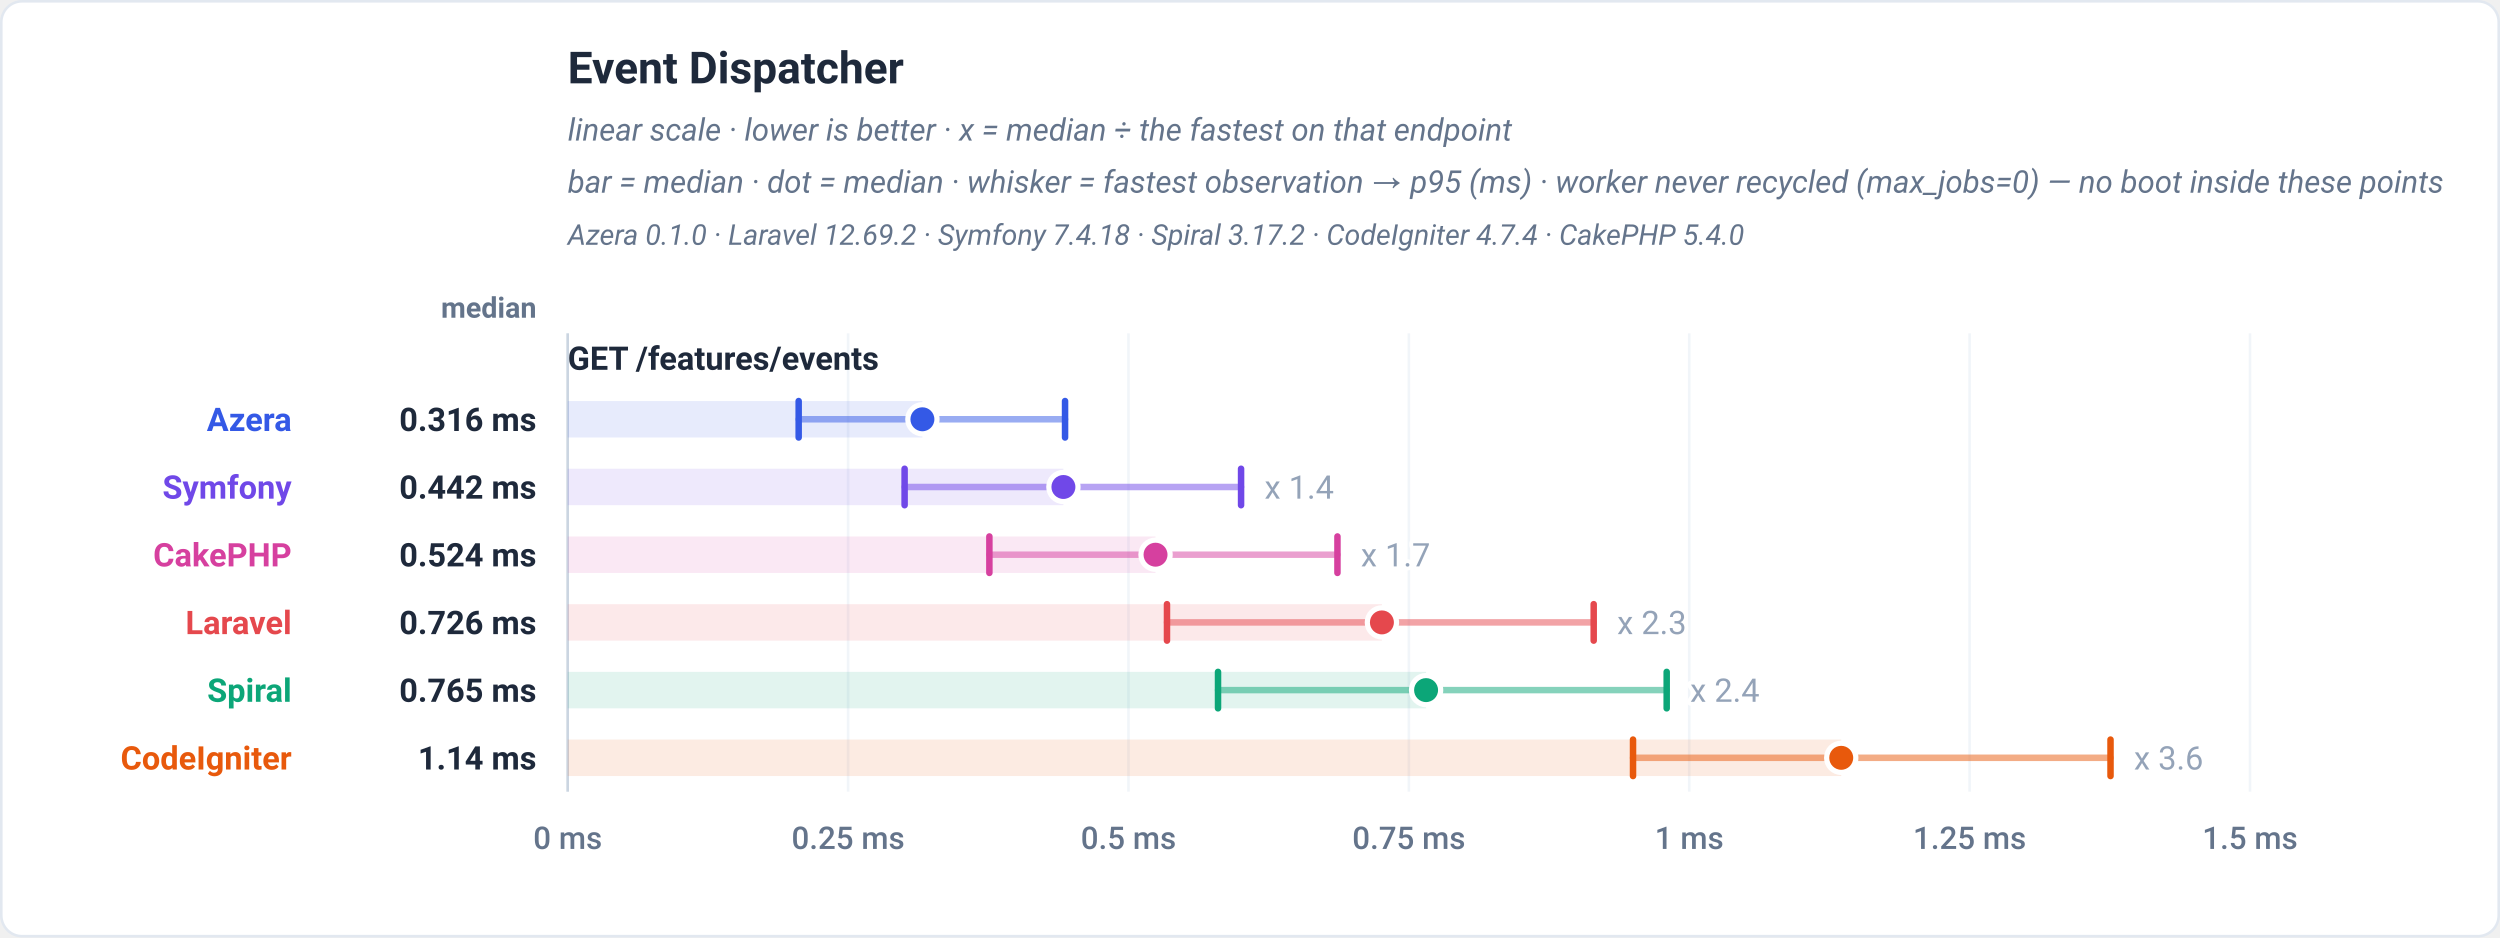
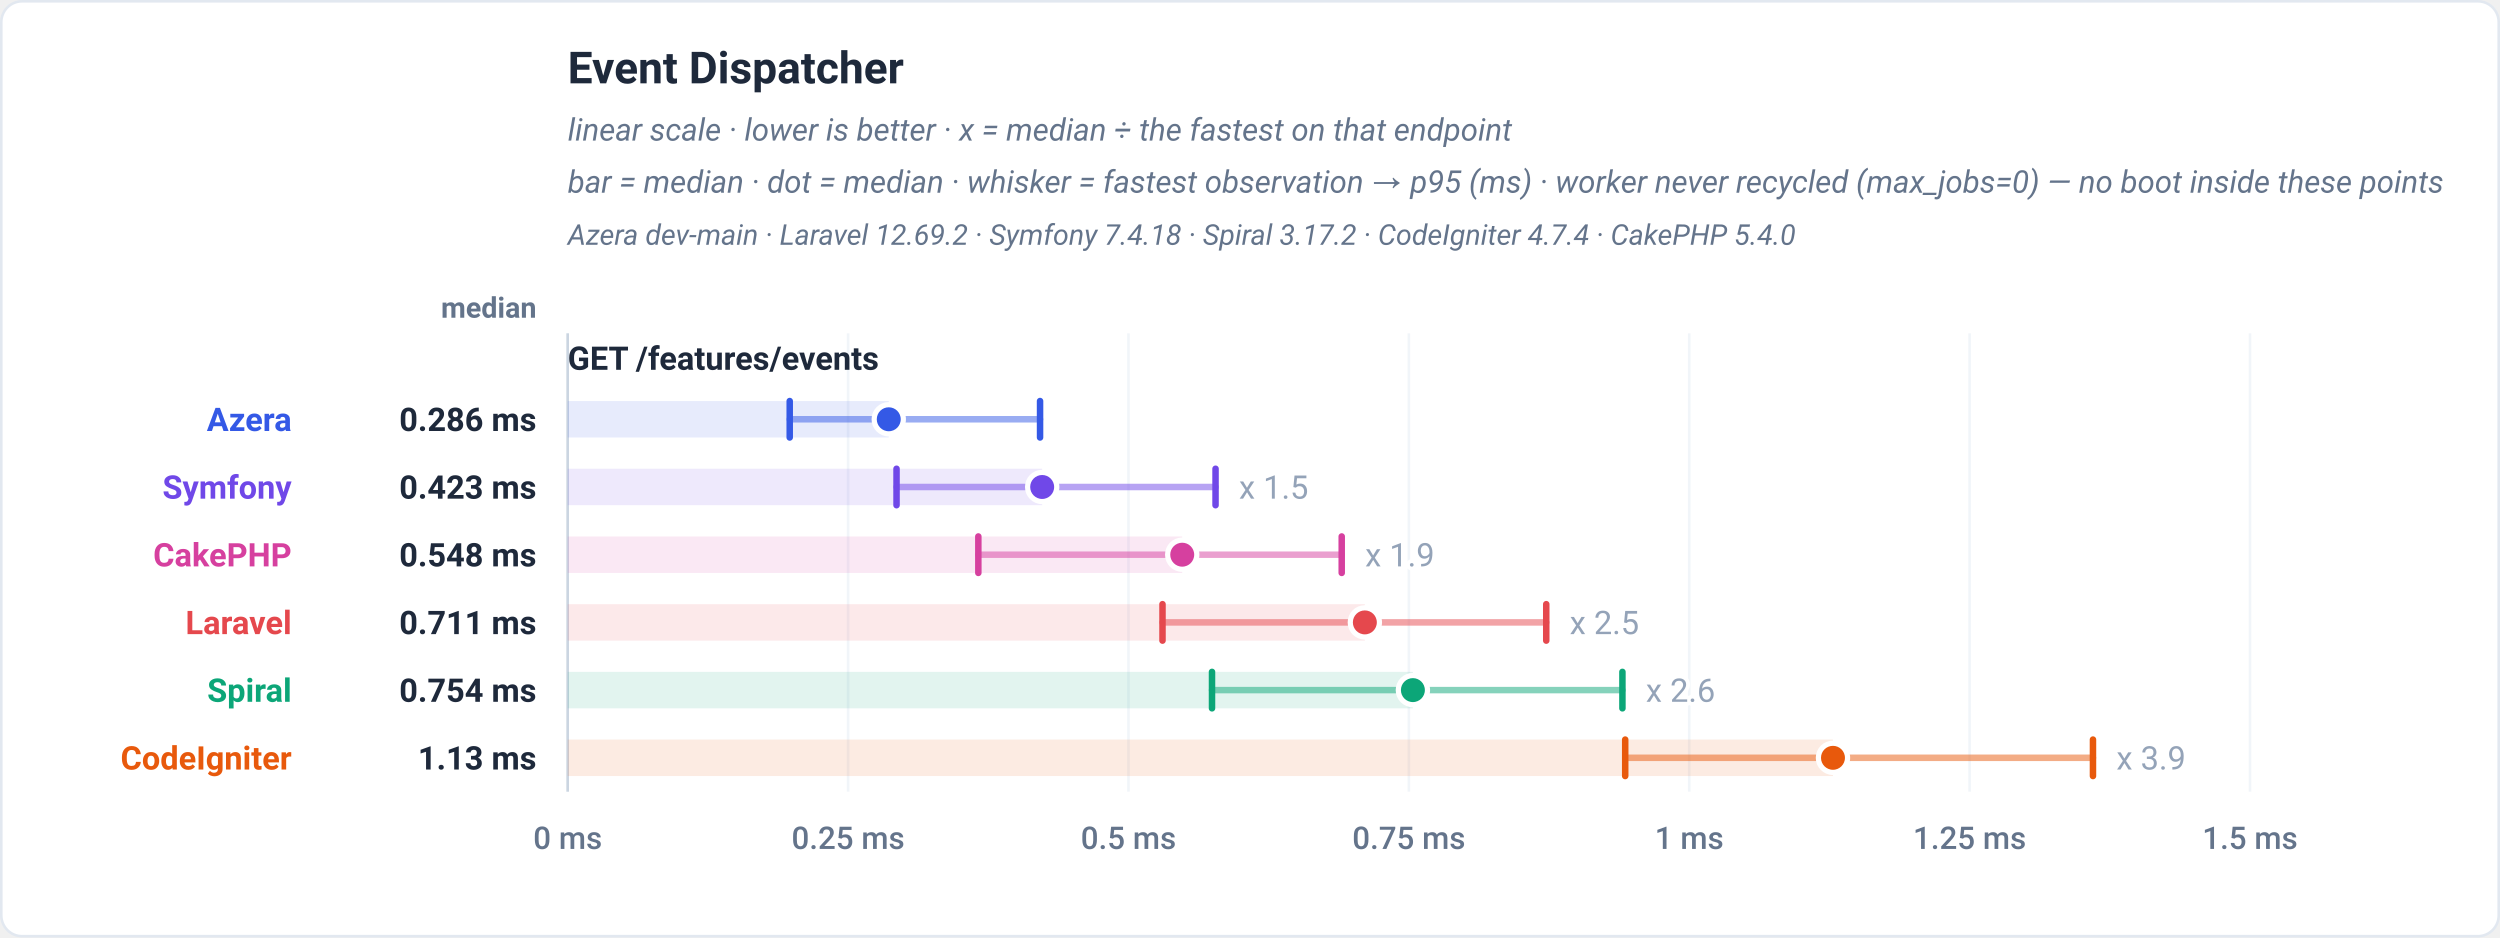
<svg xmlns="http://www.w3.org/2000/svg" viewBox="0 0 960 360" width="960" height="360" role="img" font-family="-apple-system,BlinkMacSystemFont,'Segoe UI',Roboto,Helvetica,Arial,sans-serif">
  <rect x="0.5" y="0.5" width="959" height="359" rx="8" fill="#ffffff" stroke="#e2e8f0" />
  <text x="218" y="32" font-family="-apple-system,BlinkMacSystemFont,'Segoe UI',Roboto,Helvetica,Arial,sans-serif" font-size="17" font-weight="700" fill="#1e293b" text-anchor="start">Event Dispatcher</text>
  <text x="218" y="54" font-family="-apple-system,BlinkMacSystemFont,'Segoe UI',Roboto,Helvetica,Arial,sans-serif" font-size="12" font-weight="400" fill="#64748b" text-anchor="start" font-style="italic">linear scale · lower is better · x = median ÷ the fastest on that endpoint</text>
  <text x="218" y="74" font-family="-apple-system,BlinkMacSystemFont,'Segoe UI',Roboto,Helvetica,Arial,sans-serif" font-size="12" font-weight="400" fill="#64748b" text-anchor="start" font-style="italic">bar = median · dot = median · whisker = fastest observation → p95 (ms) · worker never recycled (max_jobs=0) — no boot inside these points</text>
-   <text x="218" y="94" font-family="-apple-system,BlinkMacSystemFont,'Segoe UI',Roboto,Helvetica,Arial,sans-serif" font-size="11" font-weight="400" fill="#64748b" text-anchor="start" font-style="italic">Azera 0.1.0 · Laravel 12.69.2 · Symfony 7.4.18 · Spiral 3.17.2 · CodeIgniter 4.7.4 · CakePHP 5.4.0</text>
+   <text x="218" y="94" font-family="-apple-system,BlinkMacSystemFont,'Segoe UI',Roboto,Helvetica,Arial,sans-serif" font-size="11" font-weight="400" fill="#64748b" text-anchor="start" font-style="italic">Azera dev-main · Laravel 12.69.2 · Symfony 7.4.18 · Spiral 3.17.2 · CodeIgniter 4.7.4 · CakePHP 5.4.0</text>
  <text x="206" y="122" font-family="-apple-system,BlinkMacSystemFont,'Segoe UI',Roboto,Helvetica,Arial,sans-serif" font-size="11" font-weight="600" fill="#64748b" text-anchor="end">median</text>
  <line x1="218" y1="128" x2="218" y2="304" stroke="#f1f5f9" stroke-width="1" />
  <text x="218" y="326" font-family="-apple-system,BlinkMacSystemFont,'Segoe UI',Roboto,Helvetica,Arial,sans-serif" font-size="12" font-weight="500" fill="#64748b" text-anchor="middle">0 ms</text>
  <line x1="325.67" y1="128" x2="325.67" y2="304" stroke="#f1f5f9" stroke-width="1" />
  <text x="325.67" y="326" font-family="-apple-system,BlinkMacSystemFont,'Segoe UI',Roboto,Helvetica,Arial,sans-serif" font-size="12" font-weight="500" fill="#64748b" text-anchor="middle">0.25 ms</text>
  <line x1="433.33" y1="128" x2="433.33" y2="304" stroke="#f1f5f9" stroke-width="1" />
  <text x="433.33" y="326" font-family="-apple-system,BlinkMacSystemFont,'Segoe UI',Roboto,Helvetica,Arial,sans-serif" font-size="12" font-weight="500" fill="#64748b" text-anchor="middle">0.5 ms</text>
  <line x1="541" y1="128" x2="541" y2="304" stroke="#f1f5f9" stroke-width="1" />
  <text x="541" y="326" font-family="-apple-system,BlinkMacSystemFont,'Segoe UI',Roboto,Helvetica,Arial,sans-serif" font-size="12" font-weight="500" fill="#64748b" text-anchor="middle">0.75 ms</text>
  <line x1="648.67" y1="128" x2="648.67" y2="304" stroke="#f1f5f9" stroke-width="1" />
  <text x="648.67" y="326" font-family="-apple-system,BlinkMacSystemFont,'Segoe UI',Roboto,Helvetica,Arial,sans-serif" font-size="12" font-weight="500" fill="#64748b" text-anchor="middle">1 ms</text>
  <line x1="756.33" y1="128" x2="756.33" y2="304" stroke="#f1f5f9" stroke-width="1" />
  <text x="756.33" y="326" font-family="-apple-system,BlinkMacSystemFont,'Segoe UI',Roboto,Helvetica,Arial,sans-serif" font-size="12" font-weight="500" fill="#64748b" text-anchor="middle">1.25 ms</text>
  <line x1="864" y1="128" x2="864" y2="304" stroke="#f1f5f9" stroke-width="1" />
  <text x="864" y="326" font-family="-apple-system,BlinkMacSystemFont,'Segoe UI',Roboto,Helvetica,Arial,sans-serif" font-size="12" font-weight="500" fill="#64748b" text-anchor="middle">1.5 ms</text>
  <line x1="218" y1="128" x2="218" y2="304" stroke="#cbd5e1" stroke-width="1" />
  <text x="218" y="142" font-family="-apple-system,BlinkMacSystemFont,'Segoe UI',Roboto,Helvetica,Arial,sans-serif" font-size="12.5" font-weight="700" fill="#1e293b" text-anchor="start">GET /features/events</text>
-   <rect x="218" y="154" width="136.2" height="14" fill="#3459e6" fill-opacity="0.12" />
-   <line x1="306.69" y1="161" x2="408.98" y2="161" stroke="#3459e6" stroke-width="2.5" stroke-linecap="round" opacity="0.5" />
-   <line x1="306.69" y1="154" x2="306.69" y2="168" stroke="#3459e6" stroke-width="2.5" stroke-linecap="round" />
-   <line x1="408.98" y1="154" x2="408.98" y2="168" stroke="#3459e6" stroke-width="2.5" stroke-linecap="round" />
-   <circle cx="354.2" cy="161" r="5.6" fill="#3459e6" stroke="#ffffff" stroke-width="2" />
+   <rect x="218" y="154" width="123.28" height="14" fill="#3459e6" fill-opacity="0.12" />
+   <line x1="303.25" y1="161" x2="399.38" y2="161" stroke="#3459e6" stroke-width="2.5" stroke-linecap="round" opacity="0.5" />
+   <line x1="303.25" y1="154" x2="303.25" y2="168" stroke="#3459e6" stroke-width="2.5" stroke-linecap="round" />
+   <line x1="399.38" y1="154" x2="399.38" y2="168" stroke="#3459e6" stroke-width="2.5" stroke-linecap="round" />
+   <circle cx="341.28" cy="161" r="5.6" fill="#3459e6" stroke="#ffffff" stroke-width="2" />
  <text x="112" y="165.5" font-family="-apple-system,BlinkMacSystemFont,'Segoe UI',Roboto,Helvetica,Arial,sans-serif" font-size="12.5" font-weight="700" fill="#3459e6" text-anchor="end">Azera</text>
-   <text x="206" y="165.5" font-family="-apple-system,BlinkMacSystemFont,'Segoe UI',Roboto,Helvetica,Arial,sans-serif" font-size="12.5" font-weight="700" fill="#1e293b" text-anchor="end">0.316 ms</text>
-   <rect x="218" y="180" width="190.35" height="14" fill="#7048e8" fill-opacity="0.12" />
-   <line x1="347.37" y1="187" x2="476.57" y2="187" stroke="#7048e8" stroke-width="2.5" stroke-linecap="round" opacity="0.5" />
-   <line x1="347.37" y1="180" x2="347.37" y2="194" stroke="#7048e8" stroke-width="2.5" stroke-linecap="round" />
-   <line x1="476.57" y1="180" x2="476.57" y2="194" stroke="#7048e8" stroke-width="2.5" stroke-linecap="round" />
-   <circle cx="408.35" cy="187" r="5.6" fill="#7048e8" stroke="#ffffff" stroke-width="2" />
-   <text x="485.57" y="191.5" font-family="-apple-system,BlinkMacSystemFont,'Segoe UI',Roboto,Helvetica,Arial,sans-serif" font-size="12.5" font-weight="400" fill="#94a3b8" text-anchor="start" stroke="#ffffff" stroke-width="3" paint-order="stroke" stroke-linejoin="round">x 1.4</text>
+   <text x="206" y="165.5" font-family="-apple-system,BlinkMacSystemFont,'Segoe UI',Roboto,Helvetica,Arial,sans-serif" font-size="12.5" font-weight="700" fill="#1e293b" text-anchor="end">0.286 ms</text>
+   <rect x="218" y="180" width="182.19" height="14" fill="#7048e8" fill-opacity="0.12" />
+   <line x1="344.27" y1="187" x2="466.77" y2="187" stroke="#7048e8" stroke-width="2.5" stroke-linecap="round" opacity="0.5" />
+   <line x1="344.27" y1="180" x2="344.27" y2="194" stroke="#7048e8" stroke-width="2.5" stroke-linecap="round" />
+   <line x1="466.77" y1="180" x2="466.77" y2="194" stroke="#7048e8" stroke-width="2.5" stroke-linecap="round" />
+   <circle cx="400.19" cy="187" r="5.6" fill="#7048e8" stroke="#ffffff" stroke-width="2" />
+   <text x="475.77" y="191.5" font-family="-apple-system,BlinkMacSystemFont,'Segoe UI',Roboto,Helvetica,Arial,sans-serif" font-size="12.5" font-weight="400" fill="#94a3b8" text-anchor="start" stroke="#ffffff" stroke-width="3" paint-order="stroke" stroke-linejoin="round">x 1.5</text>
  <text x="112" y="191.5" font-family="-apple-system,BlinkMacSystemFont,'Segoe UI',Roboto,Helvetica,Arial,sans-serif" font-size="12.5" font-weight="700" fill="#7048e8" text-anchor="end">Symfony</text>
-   <text x="206" y="191.5" font-family="-apple-system,BlinkMacSystemFont,'Segoe UI',Roboto,Helvetica,Arial,sans-serif" font-size="12.5" font-weight="700" fill="#1e293b" text-anchor="end">0.442 ms</text>
-   <rect x="218" y="206" width="225.72" height="14" fill="#d6409f" fill-opacity="0.12" />
-   <line x1="379.92" y1="213" x2="513.58" y2="213" stroke="#d6409f" stroke-width="2.5" stroke-linecap="round" opacity="0.5" />
-   <line x1="379.92" y1="206" x2="379.92" y2="220" stroke="#d6409f" stroke-width="2.5" stroke-linecap="round" />
-   <line x1="513.58" y1="206" x2="513.58" y2="220" stroke="#d6409f" stroke-width="2.5" stroke-linecap="round" />
-   <circle cx="443.72" cy="213" r="5.6" fill="#d6409f" stroke="#ffffff" stroke-width="2" />
-   <text x="522.58" y="217.5" font-family="-apple-system,BlinkMacSystemFont,'Segoe UI',Roboto,Helvetica,Arial,sans-serif" font-size="12.5" font-weight="400" fill="#94a3b8" text-anchor="start" stroke="#ffffff" stroke-width="3" paint-order="stroke" stroke-linejoin="round">x 1.7</text>
+   <text x="206" y="191.5" font-family="-apple-system,BlinkMacSystemFont,'Segoe UI',Roboto,Helvetica,Arial,sans-serif" font-size="12.5" font-weight="700" fill="#1e293b" text-anchor="end">0.423 ms</text>
+   <rect x="218" y="206" width="235.97" height="14" fill="#d6409f" fill-opacity="0.12" />
+   <line x1="375.68" y1="213" x2="515.22" y2="213" stroke="#d6409f" stroke-width="2.5" stroke-linecap="round" opacity="0.5" />
+   <line x1="375.68" y1="206" x2="375.68" y2="220" stroke="#d6409f" stroke-width="2.5" stroke-linecap="round" />
+   <line x1="515.22" y1="206" x2="515.22" y2="220" stroke="#d6409f" stroke-width="2.5" stroke-linecap="round" />
+   <circle cx="453.97" cy="213" r="5.6" fill="#d6409f" stroke="#ffffff" stroke-width="2" />
+   <text x="524.22" y="217.5" font-family="-apple-system,BlinkMacSystemFont,'Segoe UI',Roboto,Helvetica,Arial,sans-serif" font-size="12.5" font-weight="400" fill="#94a3b8" text-anchor="start" stroke="#ffffff" stroke-width="3" paint-order="stroke" stroke-linejoin="round">x 1.9</text>
  <text x="112" y="217.5" font-family="-apple-system,BlinkMacSystemFont,'Segoe UI',Roboto,Helvetica,Arial,sans-serif" font-size="12.5" font-weight="700" fill="#d6409f" text-anchor="end">CakePHP</text>
-   <text x="206" y="217.5" font-family="-apple-system,BlinkMacSystemFont,'Segoe UI',Roboto,Helvetica,Arial,sans-serif" font-size="12.5" font-weight="700" fill="#1e293b" text-anchor="end">0.524 ms</text>
-   <rect x="218" y="232" width="312.65" height="14" fill="#e5484d" fill-opacity="0.12" />
-   <line x1="448.12" y1="239" x2="611.98" y2="239" stroke="#e5484d" stroke-width="2.5" stroke-linecap="round" opacity="0.5" />
-   <line x1="448.12" y1="232" x2="448.12" y2="246" stroke="#e5484d" stroke-width="2.5" stroke-linecap="round" />
-   <line x1="611.98" y1="232" x2="611.98" y2="246" stroke="#e5484d" stroke-width="2.5" stroke-linecap="round" />
-   <circle cx="530.65" cy="239" r="5.6" fill="#e5484d" stroke="#ffffff" stroke-width="2" />
-   <text x="620.98" y="243.5" font-family="-apple-system,BlinkMacSystemFont,'Segoe UI',Roboto,Helvetica,Arial,sans-serif" font-size="12.5" font-weight="400" fill="#94a3b8" text-anchor="start" stroke="#ffffff" stroke-width="3" paint-order="stroke" stroke-linejoin="round">x 2.3</text>
+   <text x="206" y="217.5" font-family="-apple-system,BlinkMacSystemFont,'Segoe UI',Roboto,Helvetica,Arial,sans-serif" font-size="12.5" font-weight="700" fill="#1e293b" text-anchor="end">0.548 ms</text>
+   <rect x="218" y="232" width="306.1" height="14" fill="#e5484d" fill-opacity="0.12" />
+   <line x1="446.4" y1="239" x2="593.76" y2="239" stroke="#e5484d" stroke-width="2.5" stroke-linecap="round" opacity="0.5" />
+   <line x1="446.4" y1="232" x2="446.4" y2="246" stroke="#e5484d" stroke-width="2.5" stroke-linecap="round" />
+   <line x1="593.76" y1="232" x2="593.76" y2="246" stroke="#e5484d" stroke-width="2.5" stroke-linecap="round" />
+   <circle cx="524.1" cy="239" r="5.6" fill="#e5484d" stroke="#ffffff" stroke-width="2" />
+   <text x="602.76" y="243.5" font-family="-apple-system,BlinkMacSystemFont,'Segoe UI',Roboto,Helvetica,Arial,sans-serif" font-size="12.5" font-weight="400" fill="#94a3b8" text-anchor="start" stroke="#ffffff" stroke-width="3" paint-order="stroke" stroke-linejoin="round">x 2.5</text>
  <text x="112" y="243.5" font-family="-apple-system,BlinkMacSystemFont,'Segoe UI',Roboto,Helvetica,Arial,sans-serif" font-size="12.5" font-weight="700" fill="#e5484d" text-anchor="end">Laravel</text>
-   <text x="206" y="243.5" font-family="-apple-system,BlinkMacSystemFont,'Segoe UI',Roboto,Helvetica,Arial,sans-serif" font-size="12.5" font-weight="700" fill="#1e293b" text-anchor="end">0.726 ms</text>
-   <rect x="218" y="258" width="329.61" height="14" fill="#0ca678" fill-opacity="0.12" />
-   <line x1="467.72" y1="265" x2="640.01" y2="265" stroke="#0ca678" stroke-width="2.5" stroke-linecap="round" opacity="0.5" />
-   <line x1="467.72" y1="258" x2="467.72" y2="272" stroke="#0ca678" stroke-width="2.5" stroke-linecap="round" />
-   <line x1="640.01" y1="258" x2="640.01" y2="272" stroke="#0ca678" stroke-width="2.5" stroke-linecap="round" />
-   <circle cx="547.61" cy="265" r="5.6" fill="#0ca678" stroke="#ffffff" stroke-width="2" />
-   <text x="649.01" y="269.5" font-family="-apple-system,BlinkMacSystemFont,'Segoe UI',Roboto,Helvetica,Arial,sans-serif" font-size="12.5" font-weight="400" fill="#94a3b8" text-anchor="start" stroke="#ffffff" stroke-width="3" paint-order="stroke" stroke-linejoin="round">x 2.4</text>
+   <text x="206" y="243.5" font-family="-apple-system,BlinkMacSystemFont,'Segoe UI',Roboto,Helvetica,Arial,sans-serif" font-size="12.5" font-weight="700" fill="#1e293b" text-anchor="end">0.711 ms</text>
+   <rect x="218" y="258" width="324.55" height="14" fill="#0ca678" fill-opacity="0.12" />
+   <line x1="465.41" y1="265" x2="623.01" y2="265" stroke="#0ca678" stroke-width="2.5" stroke-linecap="round" opacity="0.5" />
+   <line x1="465.41" y1="258" x2="465.41" y2="272" stroke="#0ca678" stroke-width="2.5" stroke-linecap="round" />
+   <line x1="623.01" y1="258" x2="623.01" y2="272" stroke="#0ca678" stroke-width="2.5" stroke-linecap="round" />
+   <circle cx="542.55" cy="265" r="5.6" fill="#0ca678" stroke="#ffffff" stroke-width="2" />
+   <text x="632.01" y="269.5" font-family="-apple-system,BlinkMacSystemFont,'Segoe UI',Roboto,Helvetica,Arial,sans-serif" font-size="12.5" font-weight="400" fill="#94a3b8" text-anchor="start" stroke="#ffffff" stroke-width="3" paint-order="stroke" stroke-linejoin="round">x 2.6</text>
  <text x="112" y="269.5" font-family="-apple-system,BlinkMacSystemFont,'Segoe UI',Roboto,Helvetica,Arial,sans-serif" font-size="12.5" font-weight="700" fill="#0ca678" text-anchor="end">Spiral</text>
-   <text x="206" y="269.5" font-family="-apple-system,BlinkMacSystemFont,'Segoe UI',Roboto,Helvetica,Arial,sans-serif" font-size="12.5" font-weight="700" fill="#1e293b" text-anchor="end">0.765 ms</text>
-   <rect x="218" y="284" width="489.03" height="14" fill="#e8590c" fill-opacity="0.12" />
-   <line x1="627.08" y1="291" x2="810.44" y2="291" stroke="#e8590c" stroke-width="2.5" stroke-linecap="round" opacity="0.5" />
-   <line x1="627.08" y1="284" x2="627.08" y2="298" stroke="#e8590c" stroke-width="2.5" stroke-linecap="round" />
-   <line x1="810.44" y1="284" x2="810.44" y2="298" stroke="#e8590c" stroke-width="2.5" stroke-linecap="round" />
-   <circle cx="707.03" cy="291" r="5.6" fill="#e8590c" stroke="#ffffff" stroke-width="2" />
-   <text x="819.44" y="295.5" font-family="-apple-system,BlinkMacSystemFont,'Segoe UI',Roboto,Helvetica,Arial,sans-serif" font-size="12.5" font-weight="400" fill="#94a3b8" text-anchor="start" stroke="#ffffff" stroke-width="3" paint-order="stroke" stroke-linejoin="round">x 3.6</text>
+   <text x="206" y="269.5" font-family="-apple-system,BlinkMacSystemFont,'Segoe UI',Roboto,Helvetica,Arial,sans-serif" font-size="12.5" font-weight="700" fill="#1e293b" text-anchor="end">0.754 ms</text>
+   <rect x="218" y="284" width="485.86" height="14" fill="#e8590c" fill-opacity="0.12" />
+   <line x1="624.08" y1="291" x2="803.7" y2="291" stroke="#e8590c" stroke-width="2.5" stroke-linecap="round" opacity="0.5" />
+   <line x1="624.08" y1="284" x2="624.08" y2="298" stroke="#e8590c" stroke-width="2.5" stroke-linecap="round" />
+   <line x1="803.7" y1="284" x2="803.7" y2="298" stroke="#e8590c" stroke-width="2.5" stroke-linecap="round" />
+   <circle cx="703.86" cy="291" r="5.6" fill="#e8590c" stroke="#ffffff" stroke-width="2" />
+   <text x="812.7" y="295.5" font-family="-apple-system,BlinkMacSystemFont,'Segoe UI',Roboto,Helvetica,Arial,sans-serif" font-size="12.5" font-weight="400" fill="#94a3b8" text-anchor="start" stroke="#ffffff" stroke-width="3" paint-order="stroke" stroke-linejoin="round">x 3.9</text>
  <text x="112" y="295.5" font-family="-apple-system,BlinkMacSystemFont,'Segoe UI',Roboto,Helvetica,Arial,sans-serif" font-size="12.5" font-weight="700" fill="#e8590c" text-anchor="end">CodeIgniter</text>
-   <text x="206" y="295.5" font-family="-apple-system,BlinkMacSystemFont,'Segoe UI',Roboto,Helvetica,Arial,sans-serif" font-size="12.5" font-weight="700" fill="#1e293b" text-anchor="end">1.14 ms</text>
+   <text x="206" y="295.5" font-family="-apple-system,BlinkMacSystemFont,'Segoe UI',Roboto,Helvetica,Arial,sans-serif" font-size="12.5" font-weight="700" fill="#1e293b" text-anchor="end">1.13 ms</text>
</svg>
